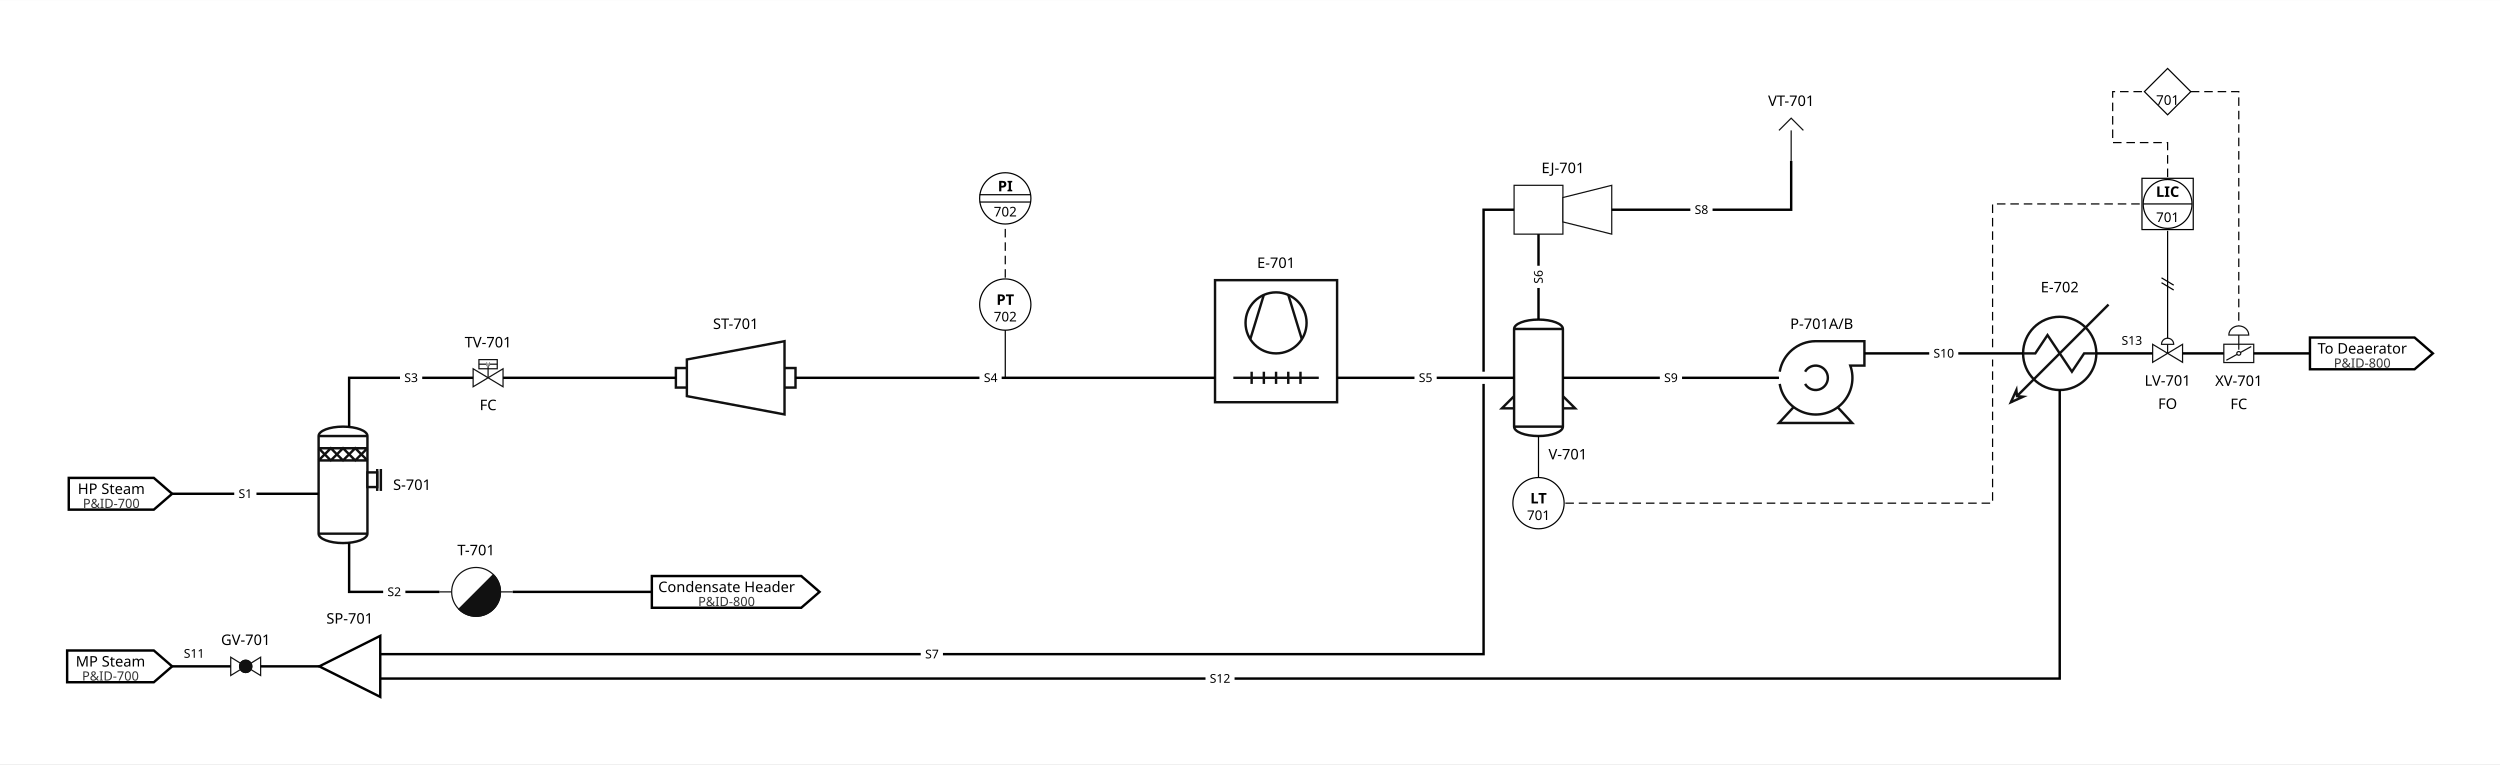
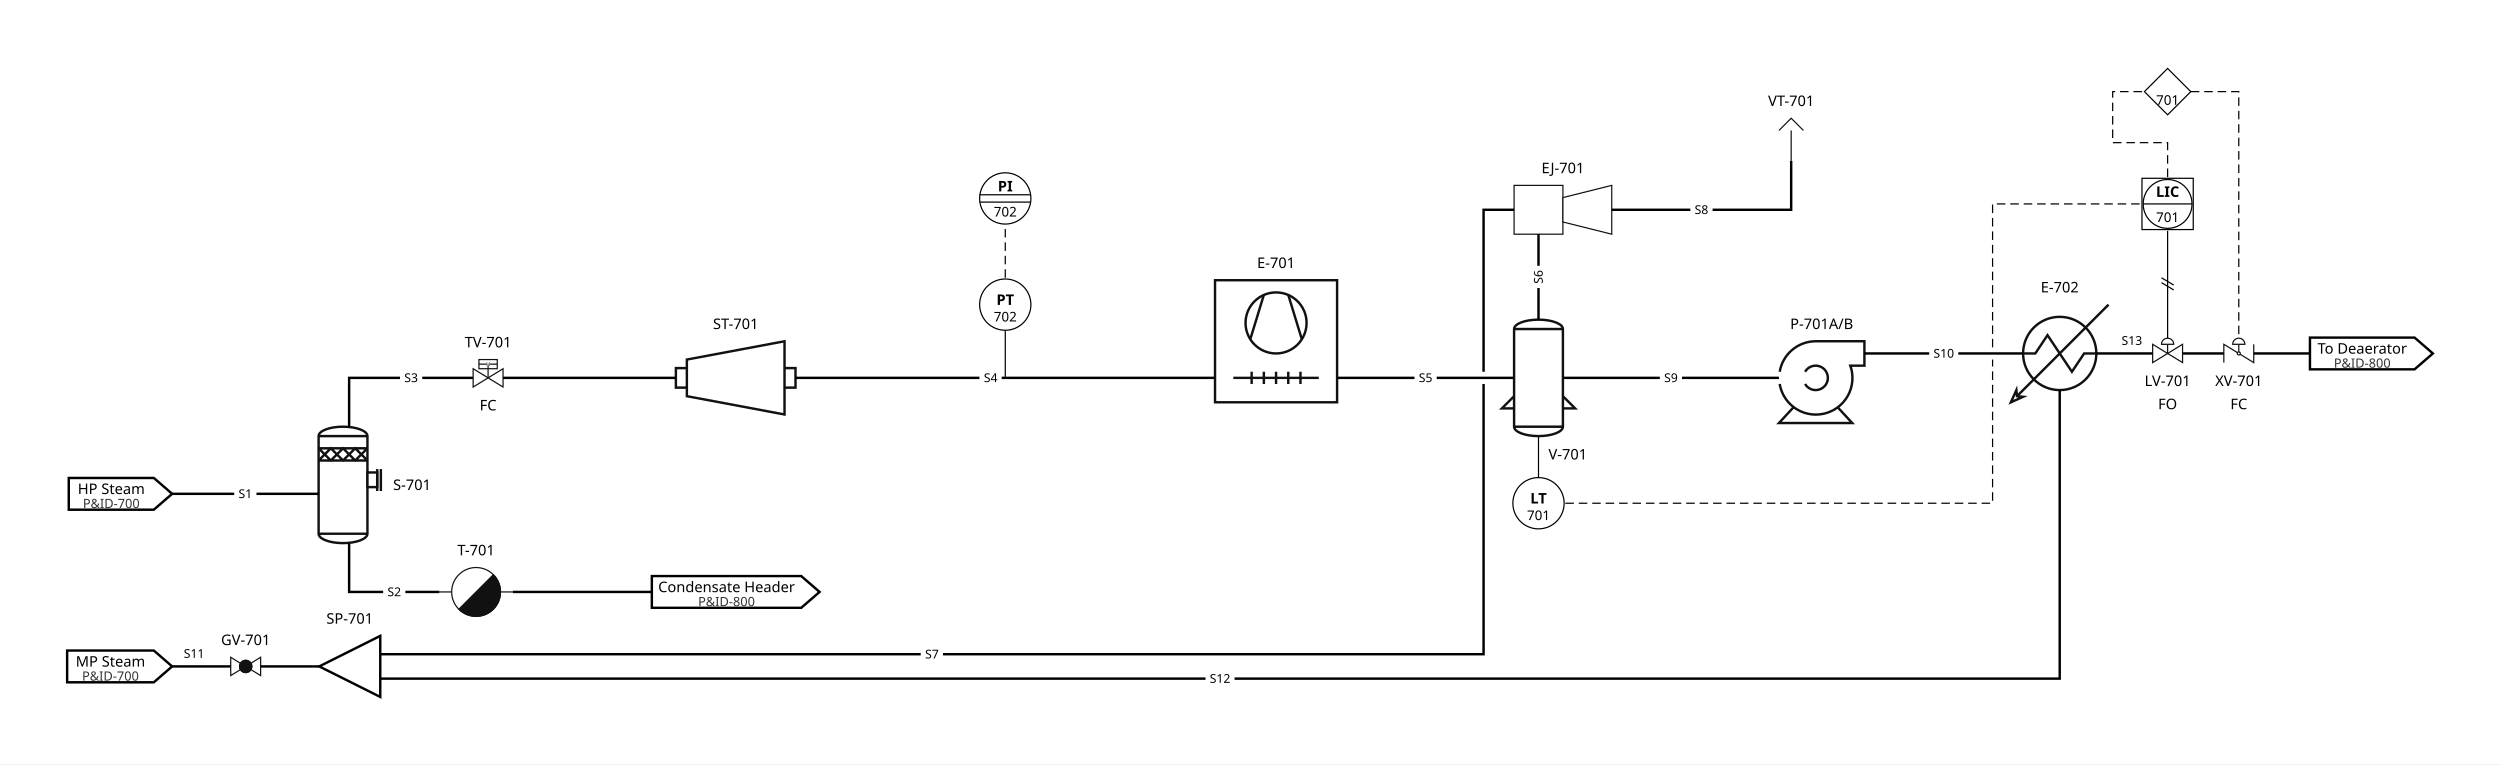
- <svg xmlns="http://www.w3.org/2000/svg" width="2048" height="626" viewBox="-5.0 69.6 2048.1 625.8">
-   <rect x="-5.0" y="69.6" width="2048.1" height="625.8" fill="white" />
+ <svg xmlns="http://www.w3.org/2000/svg" width="2048" height="626" viewBox="-5.0 69.5 2048.1 625.9">
+   <rect x="-5.0" y="69.5" width="2048.1" height="625.9" fill="white" />
  <defs>
    <symbol id="sym_ejector" viewBox="0 0 80.0 40.0" overflow="visible">
      <rect x="0.0" y="0.0" width="40.0" height="40.0" fill="white" stroke="#111" stroke-width="1" />
      <path d="M 40.0 10.0 L 80.0 0.0 L 80.0 40.0 L 40.0 30.0 Z" fill="white" stroke="#111" stroke-width="1" />
    </symbol>
    <symbol id="sym_fitting_steam_trap" viewBox="0 0 60.0 40.0" overflow="visible">
      <path d="M 0 20 L 10 20 M 50 20 L 60 20" fill="none" stroke="#111" stroke-width="1" />
      <circle cx="30" cy="20" r="20" fill="white" stroke="#111" stroke-width="1" />
      <path d="M 15.858 34.142 A 20 20 0 0 0 44.142 34.142 A 20 20 0 0 0 44.142 5.858 Z" fill="#111" stroke="#111" stroke-width="1" />
    </symbol>
    <symbol id="sym_heater" viewBox="0 0 80.0 80.0" overflow="visible">
      <ellipse cx="40.0" cy="40.0" rx="30.0" ry="30.0" fill="white" stroke="#111" stroke-width="2.0" />
      <path d="M 10.0 40.0 L 20.0 40.0 L 30.0 25.0 L 50.0 55.0 L 60.0 40.0 L 70.0 40.0 M 80.0 0.0 L 0.0 80.0" fill="none" stroke="#111" stroke-width="2.0" />
      <path d="M 4.5 70.0 L 0.0 80.0 L 10.0 75.5 L 5.0 75.0 Z" fill="white" stroke="#111" stroke-width="2.0" />
    </symbol>
    <symbol id="sym_hex_air_cooled" viewBox="0 0 100.0 100.0" overflow="visible">
      <rect x="0.0" y="0.0" width="100.0" height="100.0" fill="white" stroke="#111" stroke-width="2.0" />
      <path d="M 40.0 75.0 L 40.0 85.0 M 60.0 75.0 L 60.0 85.0 M 70.0 75.0 L 70.0 85.0 M 50.0 75.0 L 50.0 85.0 M 30.0 75.0 L 30.0 85.0 M 15.0 80.0 L 85.0 80.0 M 60.0 12.0 L 71.0 48.0 M 40.0 12.0 L 29.0 48.0" fill="none" stroke="#111" stroke-width="2.0" />
      <ellipse cx="50.0" cy="35.0" rx="25.0" ry="25.0" fill="none" stroke="#111" stroke-width="2.0" />
    </symbol>
    <symbol id="sym_instrument" viewBox="0 0 44.0 44.0" overflow="visible">
      <circle cx="22" cy="22" r="21" fill="white" stroke="black" stroke-width="1" />
    </symbol>
    <symbol id="sym_instrument_aux" viewBox="0 0 44.0 44.0" overflow="visible">
      <circle cx="22" cy="22" r="21" fill="white" stroke="black" stroke-width="1" />
      <line x1="1" y1="19" x2="43" y2="19" stroke="black" stroke-width="1" />
      <line x1="1" y1="25" x2="43" y2="25" stroke="black" stroke-width="1" />
    </symbol>
    <symbol id="sym_instrument_interlock" viewBox="0 0 40.0 40.0" overflow="visible">
      <polygon points="20,1 39,20 20,39 1,20" fill="white" stroke="black" stroke-width="1" />
    </symbol>
    <symbol id="sym_instrument_shared" viewBox="0 0 44.0 44.0" overflow="visible">
      <rect x="1" y="1" width="42" height="42" fill="white" stroke="black" stroke-width="1" />
      <circle cx="22" cy="22" r="20" fill="none" stroke="black" stroke-width="1" />
      <line x1="2" y1="22" x2="42" y2="22" stroke="black" stroke-width="1" />
    </symbol>
    <symbol id="sym_pump" viewBox="0 0 70.0 67.0" overflow="visible">
      <path d="M 12.0 54.0 L 0.0 67.0 L 60.0 67.0 L 48.0 54.0" fill="white" stroke="#111" stroke-width="2.0" />
      <path d="M 0.6 25.0 A 30.0 30.0 0.0 0 1 30.0 0.0 L 70.0 0.0 L 70.0 20.0 L 58.45 20.0 A 30.0 30.0 0.0 0 1 51.859 50.83 A 30.0 30.0 0.0 0 1 21.341 58.742 A 30.0 30.0 0.0 0 1 0.6 35.0" fill="white" stroke="#111" stroke-width="2.0" />
      <path d="M 21.4 25.0 A 10.0 10.0 0.0 1 1 21.4 35.0" fill="none" stroke="#111" stroke-width="2.0" />
    </symbol>
    <symbol id="sym_separator_knockout" viewBox="0 0 51.0 95.38" overflow="visible">
      <path d="M 40.0 7.69 L 40.0 87.69 A 20.0 7.692 0.0 0 1 20.0 95.382 A 20.0 7.692 0.0 0 1 0.0 87.69 L 0.0 7.69 A 20.0 7.692 0.0 0 1 20.0 -0.002 A 20.0 7.692 0.0 0 1 40.0 7.69 Z" fill="white" stroke="#111" stroke-width="2.0" />
      <path d="M 0.0 7.69 L 40.0 7.69 M 0.0 87.69 L 40.0 87.69 M 0.0 17.69 L 40.0 17.69 M 0.0 27.69 L 40.0 27.69 M 0.0 17.69 L 10.0 27.69 L 20.0 17.69 L 30.0 27.69 L 40.0 17.69 M 48.0 34.69 L 48.0 52.69 M 51.0 34.69 L 51.0 52.69 M 0.0 27.69 L 10.0 17.69 L 20.0 27.69 L 30.0 17.69 L 40.0 27.69" fill="none" stroke="#111" stroke-width="2.0" />
      <rect x="40.0" y="37.5" width="8.0" height="12.0" fill="white" stroke="#111" stroke-width="2.0" />
    </symbol>
    <symbol id="sym_splitter" viewBox="0 0 50.0 50.0" overflow="visible">
      <polygon points="0,25 50,0 50,50" fill="none" stroke="black" stroke-width="2" />
    </symbol>
    <symbol id="sym_turbine" viewBox="0 0 98.0 60.0" overflow="visible">
      <path d="M 0.0 22.0 L 9.0 22.0 L 9.0 15.0 L 89.0 0.0 L 89.0 22.0 L 98.0 22.0 L 98.0 38.0 L 89.0 38.0 L 89.0 60.0 L 9.0 45.0 L 9.0 38.0 L 0.0 38.0 Z M 9.0 22.0 L 9.0 38.0 M 89.0 22.0 L 89.0 38.0" fill="white" stroke="#111" stroke-width="2.0" />
    </symbol>
-     <symbol id="sym_valve_butterfly_pneumatic" viewBox="0 0 24.5 30.0" overflow="visible">
-       <rect x="0" y="15" width="24.5" height="15" fill="white" stroke="#111" stroke-width="1" />
-       <path d="M 12.25 7.5 L 12.25 19.5 M 4.083 7.5 A 8.167 7.5 0 0 1 12.25 0 A 8.167 7.5 0 0 1 20.417 7.5 Z M 2.042 28.125 L 22.458 16.875" fill="white" stroke="#111" stroke-width="1" />
-       <ellipse cx="12.25" cy="22.5" rx="1.633" ry="1.5" fill="white" stroke="#111" stroke-width="1" />
-     </symbol>
-     <symbol id="sym_valve_control" viewBox="0 0 24.5 19.75" overflow="visible">
-       <g transform="scale(0.25)">
-         <path d="M 0.0 79.0 L 0.0 20.0 L 98.0 79.0 L 98.0 20.0 Z M 29.0 20.0 A 20.0 20.0 0.0 0 1 49.0 0.0 A 20.0 20.0 0.0 0 1 69.0 20.0 Z M 49.0 20.0 L 49.0 49.0" fill="white" stroke="#111" stroke-width="4" />
-       </g>
+     <symbol id="sym_valve_butterfly_diaphragm" viewBox="0 0 24.5 20.0" overflow="visible">
+       <g transform="translate(0,5)">
+         <g transform="scale(0.25)">
+           <ellipse cx="49.0" cy="30.0" rx="5.0" ry="5.0" fill="white" stroke="#111" stroke-width="4" />
+           <path d="M 0.0 60.0 L 0.0 0.0 L 45.0 27.5 M 53.0 32.5 L 98.0 60.0 L 98.0 0.0" fill="none" stroke="#111" stroke-width="4" />
+         </g>
+       </g>
+       <path d="M 7.25 5 A 5 5 0 0 1 12.25 0 A 5 5 0 0 1 17.25 5 Z" fill="white" stroke="#111" stroke-width="1" />
+       <path d="M 12.25 5 L 12.25 11.25" fill="none" stroke="#111" stroke-width="1" />
+     </symbol>
+     <symbol id="sym_valve_diaphragm" viewBox="0 0 24.5 20.0" overflow="visible">
+       <g transform="translate(0,5)">
+         <g transform="scale(0.25)">
+           <path d="M 0.0 60.0 L 0.0 0.0 L 98.0 60.0 L 98.0 0.0 Z" fill="white" stroke="#111" stroke-width="4" />
+         </g>
+       </g>
+       <path d="M 7.25 5 A 5 5 0 0 1 12.25 0 A 5 5 0 0 1 17.25 5 Z" fill="white" stroke="#111" stroke-width="1" />
+       <path d="M 12.25 5 L 12.25 12.5" fill="none" stroke="#111" stroke-width="1" />
    </symbol>
    <symbol id="sym_valve_globe" viewBox="0 0 24.5 15.0" overflow="visible">
      <g transform="scale(0.25)">
        <path d="M 0.0 0.0 L 31.9 19.7 A 20.0 20.0 0.0 0 1 66.2 19.7 L 98.0 0.0 L 98.0 60.0 L 66.2 40.5 A 20.0 20.0 0.0 0 1 31.9 40.5 L 0.0 60.0 Z" fill="white" stroke="#111" stroke-width="4" />
        <path d="M 31.9 40.5 A 20.0 20.0 0.0 0 1 31.9 19.7 M 66.2 19.7 A 20.0 20.0 0.0 0 1 66.2 40.5" fill="none" stroke="#111" stroke-width="4" />
        <path d="M 31.9 19.7 A 20.0 20.0 0.0 0 1 66.2 19.7 A 20.0 20.0 0.0 0 1 66.2 40.5 A 20.0 20.0 0.0 0 1 31.9 40.5 A 20.0 20.0 0.0 0 1 31.9 19.7 Z" fill="#111" stroke="#111" stroke-width="4" />
      </g>
    </symbol>
-     <symbol id="sym_valve_hydraulic" viewBox="0 0 24.5 22.25" overflow="visible">
-       <g transform="scale(0.25)">
-         <path d="M 0.0 89.0 L 0.0 30.0 L 98.0 89.0 L 98.0 30.0 Z" fill="white" stroke="#111" stroke-width="4" />
-         <rect x="19.0" y="0.0" width="60.0" height="30.0" fill="white" stroke="#111" stroke-width="4" />
-         <path d="M 49.0 15.0 L 49.0 59.0 M 19.0 15.0 L 79.0 15.0" fill="none" stroke="#111" stroke-width="4" />
-         <text x="49.0" y="21.4" font-family="sans-serif" font-size="18.0" text-anchor="middle" fill="white" stroke="white" stroke-width="2.25" stroke-linejoin="round">H</text>
-         <text x="49.0" y="21.4" font-family="sans-serif" font-size="18.0" text-anchor="middle" fill="#111">H</text>
-       </g>
+     <symbol id="sym_valve_hydraulic" viewBox="0 0 24.5 22.5" overflow="visible">
+       <g transform="translate(0,7.5)">
+         <g transform="scale(0.25)">
+           <path d="M 0.0 60.0 L 0.0 0.0 L 98.0 60.0 L 98.0 0.0 Z" fill="white" stroke="#111" stroke-width="4" />
+         </g>
+       </g>
+       <rect x="4.75" y="0" width="15" height="7.5" fill="white" stroke="#111" stroke-width="1" />
+       <path d="M 4.75 3.75 L 19.75 3.75" fill="none" stroke="#111" stroke-width="1" />
+       <path d="M 12.25 3.75 L 12.25 15" fill="none" stroke="#111" stroke-width="1" />
+       <text x="12.25" y="5.35" font-family="sans-serif" font-size="4.5" text-anchor="middle" fill="white" stroke="white" stroke-width="0.562" stroke-linejoin="round">H</text>
+       <text x="12.25" y="5.35" font-family="sans-serif" font-size="4.5" text-anchor="middle" fill="#111">H</text>
    </symbol>
    <symbol id="sym_vent" viewBox="0 0 20.0 35.0" overflow="visible">
      <g transform="scale(0.25)">
        <path d="M 40.0 40.0 L 40.0 140.0 M 0.0 40.0 L 40.0 0.0 L 80.0 40.0" fill="none" stroke="#111" stroke-width="4" />
      </g>
    </symbol>
    <symbol id="sym_vessel_dished_cf99ece5a" viewBox="0 0 60.0 95.4" overflow="visible">
      <path d="M 10 7.692 A 20 7.692 0 0 1 30 0 A 20 7.692 0 0 1 50 7.692 L 50 87.708 A 20 7.692 0 0 1 30 95.4 A 20 7.692 0 0 1 10 87.708 Z M 10 7.692 L 50 7.692 M 10 87.708 L 50 87.708 M 50 62.708 L 60 72.708 L 50 72.708 Z M 10 62.708 L 0 72.708 L 10 72.708 Z" fill="white" stroke="#111" stroke-width="2" />
    </symbol>
  </defs>
  <g id="units">
    <polygon points="51.332,461 121.016,461 136.016,474 121.016,487 51.332,487" fill="transparent" stroke="black" stroke-width="2" />
    <text x="86.174" y="470" font-family="sans-serif" font-size="12" text-anchor="middle" dominant-baseline="middle">HP Steam</text>
    <text x="86.174" y="482" font-family="sans-serif" font-size="10.5" text-anchor="middle" dominant-baseline="middle" fill="#333">P&amp;ID-700</text>
    <use href="#sym_separator_knockout" x="256.02" y="419" width="51.0" height="95.38" />
    <use href="#sym_valve_globe" x="184.02" y="607.89" width="24.5" height="15.0" />
    <use href="#sym_fitting_steam_trap" x="355.02" y="534.38" width="60.0" height="40.0" />
    <polygon points="529.016,541.38 651.404,541.38 666.404,554.38 651.404,567.38 529.016,567.38" fill="transparent" stroke="black" stroke-width="2" />
    <text x="590.21" y="550.38" font-family="sans-serif" font-size="12" text-anchor="middle" dominant-baseline="middle">Condensate Header</text>
    <text x="590.21" y="562.38" font-family="sans-serif" font-size="10.5" text-anchor="middle" dominant-baseline="middle" fill="#333">P&amp;ID-800</text>
-     <use href="#sym_valve_hydraulic" x="382.61" y="364.09" width="24.5" height="22.25" />
+     <use href="#sym_valve_hydraulic" x="382.61" y="364" width="24.5" height="22.5" />
    <use href="#sym_turbine" x="548.71" y="349" width="98.0" height="60.0" />
    <use href="#sym_hex_air_cooled" x="990.4" y="299" width="100.0" height="100.0" />
    <use href="#sym_ejector" x="1235.4" y="221.3" width="80.0" height="40.0" />
    <use href="#sym_vessel_dished_cf99ece5a" x="1225.4" y="331.3" width="60.0" height="95.4" />
    <use href="#sym_splitter" x="256.52" y="590.39" width="50.0" height="50.0" />
    <use href="#sym_vent" x="1452.4" y="166.3" width="20.0" height="35.0" />
    <use href="#sym_pump" x="1452.4" y="349" width="70.0" height="67.0" />
    <use href="#sym_heater" x="1642.4" y="319" width="80.0" height="80.0" />
    <polygon points="50.0,602.39 121.016,602.39 136.016,615.39 121.016,628.39 50.0,628.39" fill="transparent" stroke="black" stroke-width="2" />
    <text x="85.508" y="611.39" font-family="sans-serif" font-size="12" text-anchor="middle" dominant-baseline="middle">MP Steam</text>
    <text x="85.508" y="623.39" font-family="sans-serif" font-size="10.5" text-anchor="middle" dominant-baseline="middle" fill="#333">P&amp;ID-700</text>
-     <use href="#sym_valve_control" x="1758.54" y="346.56" width="24.5" height="19.75" />
-     <use href="#sym_valve_butterfly_pneumatic" x="1816.85" y="336.5" width="24.5" height="30.0" />
+     <use href="#sym_valve_diaphragm" x="1758.54" y="346.5" width="24.5" height="20.0" />
+     <use href="#sym_valve_butterfly_diaphragm" x="1816.85" y="346.5" width="24.5" height="20.0" />
    <polygon points="1887.404,346 1973.096,346 1988.096,359 1973.096,372 1887.404,372" fill="transparent" stroke="black" stroke-width="2" />
    <text x="1930.25" y="355" font-family="sans-serif" font-size="12" text-anchor="middle" dominant-baseline="middle">To Deaerator</text>
    <text x="1930.25" y="367" font-family="sans-serif" font-size="10.5" text-anchor="middle" dominant-baseline="middle" fill="#333">P&amp;ID-800</text>
  </g>
  <g id="streams">
    <path d="M 136.016,474 L 256.016,474" fill="none" stroke="black" stroke-width="2" />
    <path d="M 281.016,514.38 L 281.016,554.38 L 355.016,554.38" fill="none" stroke="black" stroke-width="2" />
    <path d="M 415.016,554.38 L 529.016,554.38" fill="none" stroke="black" stroke-width="2" />
    <path d="M 281.016,419 L 281.016,379 L 382.613,379" fill="none" stroke="black" stroke-width="2" />
    <path d="M 407.113,379 L 548.71,379" fill="none" stroke="black" stroke-width="2" />
    <path d="M 646.71,379 L 990.404,379" fill="none" stroke="black" stroke-width="2" />
    <path d="M 1090.404,379 L 1235.404,379" fill="none" stroke="black" stroke-width="2" />
    <path d="M 1255.404,331.3 L 1255.404,261.3" fill="none" stroke="black" stroke-width="2" />
    <path d="M 306.516,605.39 L 1210.404,605.39 L 1210.404,384 M 1210.404,374 L 1210.404,241.3 L 1235.404,241.3" fill="none" stroke="black" stroke-width="2" />
    <path d="M 1315.404,241.3 L 1462.404,241.3 L 1462.404,201.3" fill="none" stroke="black" stroke-width="2" />
    <path d="M 1275.404,379 L 1452.404,379" fill="none" stroke="black" stroke-width="2" />
    <path d="M 1522.404,359 L 1652.324,359" fill="none" stroke="black" stroke-width="2" />
    <path d="M 136.016,615.39 L 184.016,615.39" fill="none" stroke="black" stroke-width="2" />
    <path d="M 208.516,615.39 L 256.516,615.39" fill="none" stroke="black" stroke-width="2" />
    <path d="M 306.516,625.39 L 1682.404,625.39 L 1682.404,389.08" fill="none" stroke="black" stroke-width="2" />
    <path d="M 1712.484,359 L 1758.541,359" fill="none" stroke="black" stroke-width="2" />
    <path d="M 1783.041,359 L 1816.847,359" fill="none" stroke="black" stroke-width="2" />
    <path d="M 1841.347,359 L 1887.404,359" fill="none" stroke="black" stroke-width="2" />
-     <path d="M 1277.404,481.7 L 1627.404,481.7 L 1627.404,364 M 1627.404,354 L 1627.404,236.558 L 1748.791,236.558" fill="none" stroke="black" stroke-width="1" stroke-dasharray="7,4" />
-     <path d="M 1770.791,258.558 L 1770.791,346.558" fill="none" stroke="black" stroke-width="1" />
-     <line x1="1765.8" y1="297.1" x2="1775.8" y2="303.1" stroke="black" stroke-width="1" />
-     <line x1="1765.8" y1="301.1" x2="1775.8" y2="307.1" stroke="black" stroke-width="1" />
-     <path d="M 1770.791,214.558 L 1770.791,186.3 L 1725.791,186.3 L 1725.791,144.558 L 1751.791,144.558" fill="none" stroke="black" stroke-width="1" stroke-dasharray="7,4" />
-     <path d="M 1789.791,144.558 L 1829.097,144.558 L 1829.097,336.5" fill="none" stroke="black" stroke-width="1" stroke-dasharray="7,4" />
+     <path d="M 1277.404,481.7 L 1627.404,481.7 L 1627.404,364 M 1627.404,354 L 1627.404,236.5 L 1748.791,236.5" fill="none" stroke="black" stroke-width="1" stroke-dasharray="7,4" />
+     <path d="M 1770.791,258.5 L 1770.791,346.5" fill="none" stroke="black" stroke-width="1" />
+     <line x1="1765.8" y1="297.0" x2="1775.8" y2="303.0" stroke="black" stroke-width="1" />
+     <line x1="1765.8" y1="301.0" x2="1775.8" y2="307.0" stroke="black" stroke-width="1" />
+     <path d="M 1770.791,214.5 L 1770.791,186.3 L 1725.791,186.3 L 1725.791,144.5 L 1751.791,144.5" fill="none" stroke="black" stroke-width="1" stroke-dasharray="7,4" />
+     <path d="M 1789.791,144.5 L 1829.097,144.5 L 1829.097,346.5" fill="none" stroke="black" stroke-width="1" stroke-dasharray="7,4" />
    <path d="M 818.557,297 L 818.557,254" fill="none" stroke="black" stroke-width="1" stroke-dasharray="7,4" />
    <rect x="186.9" y="467.5" width="18.2" height="13.0" fill="white" />
    <text x="196.0" y="474.0" font-family="sans-serif" font-size="10" text-anchor="middle" dominant-baseline="middle" fill="black">S1</text>
    <rect x="308.9" y="547.9" width="18.2" height="13.0" fill="white" />
    <text x="318.0" y="554.4" font-family="sans-serif" font-size="10" text-anchor="middle" dominant-baseline="middle" fill="black">S2</text>
    <rect x="322.7" y="372.5" width="18.2" height="13.0" fill="white" />
    <text x="331.8" y="379.0" font-family="sans-serif" font-size="10" text-anchor="middle" dominant-baseline="middle" fill="black">S3</text>
    <rect x="797.4" y="372.5" width="18.2" height="13.0" fill="white" />
    <text x="806.6" y="379.0" font-family="sans-serif" font-size="10" text-anchor="middle" dominant-baseline="middle" fill="black">S4</text>
    <rect x="1153.8" y="372.5" width="18.2" height="13.0" fill="white" />
    <text x="1162.9" y="379.0" font-family="sans-serif" font-size="10" text-anchor="middle" dominant-baseline="middle" fill="black">S5</text>
    <rect x="1248.9" y="287.2" width="13.0" height="18.2" fill="white" />
    <text x="1255.4" y="296.3" font-family="sans-serif" font-size="10" text-anchor="middle" dominant-baseline="middle" fill="black" transform="rotate(-90, 1255.4, 296.3)">S6</text>
    <rect x="749.3" y="598.9" width="18.2" height="13.0" fill="white" />
    <text x="758.5" y="605.4" font-family="sans-serif" font-size="10" text-anchor="middle" dominant-baseline="middle" fill="black">S7</text>
    <rect x="1379.8" y="234.8" width="18.2" height="13.0" fill="white" />
    <text x="1388.9" y="241.3" font-family="sans-serif" font-size="10" text-anchor="middle" dominant-baseline="middle" fill="black">S8</text>
    <rect x="1354.8" y="372.5" width="18.2" height="13.0" fill="white" />
    <text x="1363.9" y="379.0" font-family="sans-serif" font-size="10" text-anchor="middle" dominant-baseline="middle" fill="black">S9</text>
    <rect x="1575.5" y="352.5" width="23.8" height="13.0" fill="white" />
    <text x="1587.4" y="359.0" font-family="sans-serif" font-size="10" text-anchor="middle" dominant-baseline="middle" fill="black">S10</text>
    <rect x="142.1" y="598.4" width="23.8" height="13.0" fill="white" />
    <text x="154.0" y="604.9" font-family="sans-serif" font-size="10" text-anchor="middle" dominant-baseline="middle" fill="black">S11</text>
    <rect x="982.6" y="618.9" width="23.8" height="13.0" fill="white" />
    <text x="994.5" y="625.4" font-family="sans-serif" font-size="10" text-anchor="middle" dominant-baseline="middle" fill="black">S12</text>
    <rect x="1729.6" y="342.0" width="23.8" height="13.0" fill="white" />
    <text x="1741.5" y="348.5" font-family="sans-serif" font-size="10" text-anchor="middle" dominant-baseline="middle" fill="black">S13</text>
  </g>
  <g id="instrument_taps">
    <line x1="1255.4" y1="426.7" x2="1255.4" y2="481.7" stroke="black" stroke-width="1" />
    <line x1="818.56" y1="379" x2="818.56" y2="319" stroke="black" stroke-width="1" />
  </g>
  <g id="instruments">
    <use href="#sym_instrument" x="1233.4" y="459.7" width="44.0" height="44.0" />
    <text x="1255.404" y="477.7" font-family="sans-serif" font-size="12" font-weight="bold" text-anchor="middle" dominant-baseline="middle">LT</text>
    <text x="1255.404" y="491.7" font-family="sans-serif" font-size="11" text-anchor="middle" dominant-baseline="middle">701</text>
-     <use href="#sym_instrument_shared" x="1748.79" y="214.56" width="44.0" height="44.0" />
-     <text x="1770.791" y="226.558" font-family="sans-serif" font-size="12" font-weight="bold" text-anchor="middle" dominant-baseline="middle">LIC</text>
-     <text x="1770.791" y="247.558" font-family="sans-serif" font-size="11" text-anchor="middle" dominant-baseline="middle">701</text>
-     <use href="#sym_instrument_interlock" x="1750.79" y="124.56" width="40.0" height="40.0" />
-     <text x="1770.791" y="151.558" font-family="sans-serif" font-size="11" text-anchor="middle" dominant-baseline="middle">701</text>
+     <use href="#sym_instrument_shared" x="1748.79" y="214.5" width="44.0" height="44.0" />
+     <text x="1770.791" y="226.5" font-family="sans-serif" font-size="12" font-weight="bold" text-anchor="middle" dominant-baseline="middle">LIC</text>
+     <text x="1770.791" y="247.5" font-family="sans-serif" font-size="11" text-anchor="middle" dominant-baseline="middle">701</text>
+     <use href="#sym_instrument_interlock" x="1750.79" y="124.5" width="40.0" height="40.0" />
+     <text x="1770.791" y="151.5" font-family="sans-serif" font-size="11" text-anchor="middle" dominant-baseline="middle">701</text>
    <use href="#sym_instrument" x="796.56" y="297" width="44.0" height="44.0" />
    <text x="818.557" y="315" font-family="sans-serif" font-size="12" font-weight="bold" text-anchor="middle" dominant-baseline="middle">PT</text>
    <text x="818.557" y="329" font-family="sans-serif" font-size="11" text-anchor="middle" dominant-baseline="middle">702</text>
    <use href="#sym_instrument_aux" x="796.56" y="210" width="44.0" height="44.0" />
    <text x="818.557" y="222" font-family="sans-serif" font-size="12" font-weight="bold" text-anchor="middle" dominant-baseline="middle">PI</text>
    <text x="818.557" y="243" font-family="sans-serif" font-size="11" text-anchor="middle" dominant-baseline="middle">702</text>
  </g>
  <g id="unit_labels">
    <rect x="317.0" y="459.2" width="40.0" height="15.0" fill="white" />
    <text x="317.016" y="466.69" font-family="sans-serif" font-size="12" text-anchor="start" dominant-baseline="middle">S-701</text>
    <rect x="171.6" y="585.9" width="49.4" height="15.0" fill="white" />
    <text x="196.266" y="597.89" font-family="sans-serif" font-size="12" text-anchor="middle" dominant-baseline="baseline">GV-701</text>
    <rect x="365.3" y="512.4" width="39.3" height="15.0" fill="white" />
    <text x="385.016" y="524.38" font-family="sans-serif" font-size="12" text-anchor="middle" dominant-baseline="baseline">T-701</text>
-     <rect x="371.2" y="342.1" width="47.3" height="15.0" fill="white" />
-     <text x="394.863" y="354.093" font-family="sans-serif" font-size="12" text-anchor="middle" dominant-baseline="baseline">TV-701</text>
-     <rect x="382.9" y="393.8" width="24.0" height="15.0" fill="white" />
-     <text x="394.863" y="401.343" font-family="sans-serif" font-size="12" text-anchor="middle" dominant-baseline="middle">FC</text>
+     <rect x="371.2" y="342.0" width="47.3" height="15.0" fill="white" />
+     <text x="394.863" y="354" font-family="sans-serif" font-size="12" text-anchor="middle" dominant-baseline="baseline">TV-701</text>
+     <rect x="382.9" y="394.0" width="24.0" height="15.0" fill="white" />
+     <text x="394.863" y="401.5" font-family="sans-serif" font-size="12" text-anchor="middle" dominant-baseline="middle">FC</text>
    <rect x="574.0" y="327.0" width="47.3" height="15.0" fill="white" />
    <text x="597.71" y="339" font-family="sans-serif" font-size="12" text-anchor="middle" dominant-baseline="baseline">ST-701</text>
    <rect x="1020.4" y="277.0" width="40.0" height="15.0" fill="white" />
    <text x="1040.404" y="289" font-family="sans-serif" font-size="12" text-anchor="middle" dominant-baseline="baseline">E-701</text>
    <rect x="1252.4" y="199.3" width="46.0" height="15.0" fill="white" />
    <text x="1275.404" y="211.3" font-family="sans-serif" font-size="12" text-anchor="middle" dominant-baseline="baseline">EJ-701</text>
    <rect x="1259.4" y="434.2" width="40.0" height="15.0" fill="white" />
    <text x="1279.404" y="441.7" font-family="sans-serif" font-size="12" text-anchor="middle" dominant-baseline="middle">V-701</text>
    <rect x="257.5" y="568.4" width="48.0" height="15.0" fill="white" />
    <text x="281.516" y="580.39" font-family="sans-serif" font-size="12" text-anchor="middle" dominant-baseline="baseline">SP-701</text>
    <rect x="1438.7" y="144.3" width="47.3" height="15.0" fill="white" />
    <text x="1462.404" y="156.3" font-family="sans-serif" font-size="12" text-anchor="middle" dominant-baseline="baseline">VT-701</text>
    <rect x="1457.7" y="327.0" width="59.4" height="15.0" fill="white" />
    <text x="1487.404" y="339" font-family="sans-serif" font-size="12" text-anchor="middle" dominant-baseline="baseline">P-701A/B</text>
    <rect x="1662.4" y="297.0" width="40.0" height="15.0" fill="white" />
    <text x="1682.404" y="309" font-family="sans-serif" font-size="12" text-anchor="middle" dominant-baseline="baseline">E-702</text>
-     <rect x="1747.4" y="373.8" width="46.7" height="15.0" fill="white" />
-     <text x="1770.791" y="381.308" font-family="sans-serif" font-size="12" text-anchor="middle" dominant-baseline="middle">LV-701</text>
-     <rect x="1758.5" y="392.8" width="24.7" height="15.0" fill="white" />
-     <text x="1770.791" y="400.308" font-family="sans-serif" font-size="12" text-anchor="middle" dominant-baseline="middle">FO</text>
+     <rect x="1747.4" y="374.0" width="46.7" height="15.0" fill="white" />
+     <text x="1770.791" y="381.5" font-family="sans-serif" font-size="12" text-anchor="middle" dominant-baseline="middle">LV-701</text>
+     <rect x="1758.5" y="393.0" width="24.7" height="15.0" fill="white" />
+     <text x="1770.791" y="400.5" font-family="sans-serif" font-size="12" text-anchor="middle" dominant-baseline="middle">FO</text>
    <rect x="1805.1" y="374.0" width="48.0" height="15.0" fill="white" />
    <text x="1829.097" y="381.5" font-family="sans-serif" font-size="12" text-anchor="middle" dominant-baseline="middle">XV-701</text>
    <rect x="1817.1" y="393.0" width="24.0" height="15.0" fill="white" />
    <text x="1829.097" y="400.5" font-family="sans-serif" font-size="12" text-anchor="middle" dominant-baseline="middle">FC</text>
  </g>
</svg>
